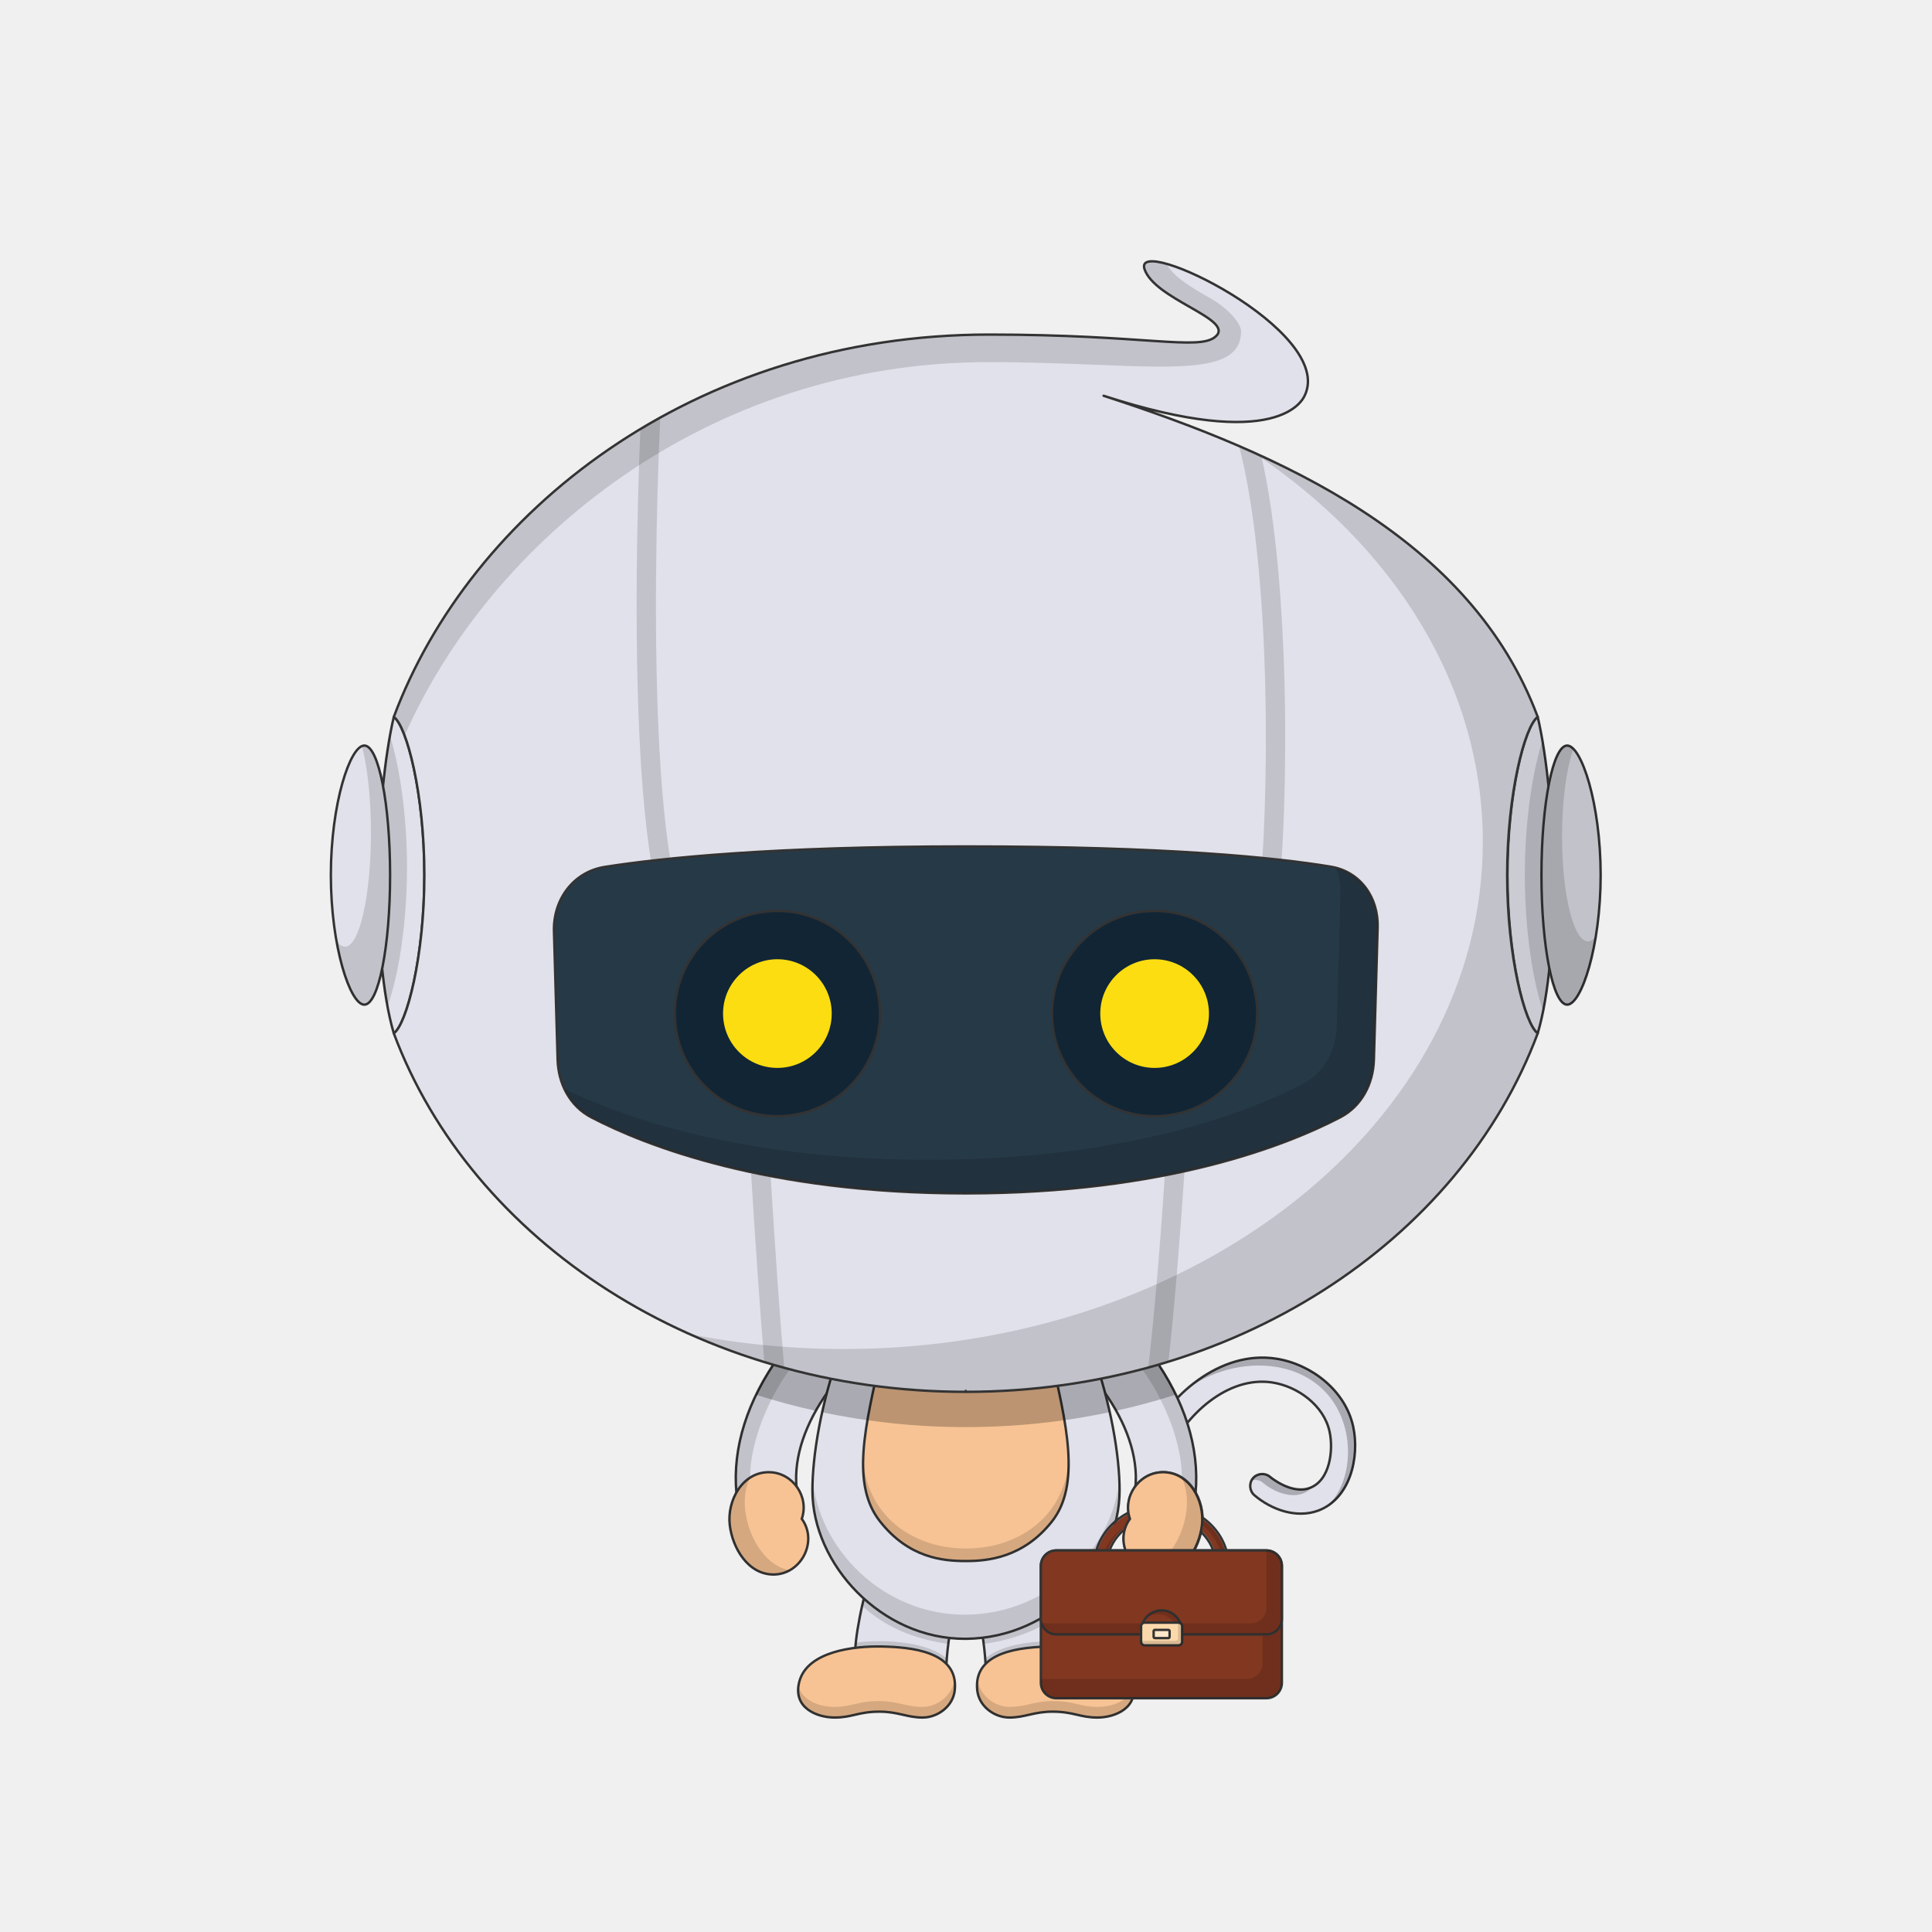
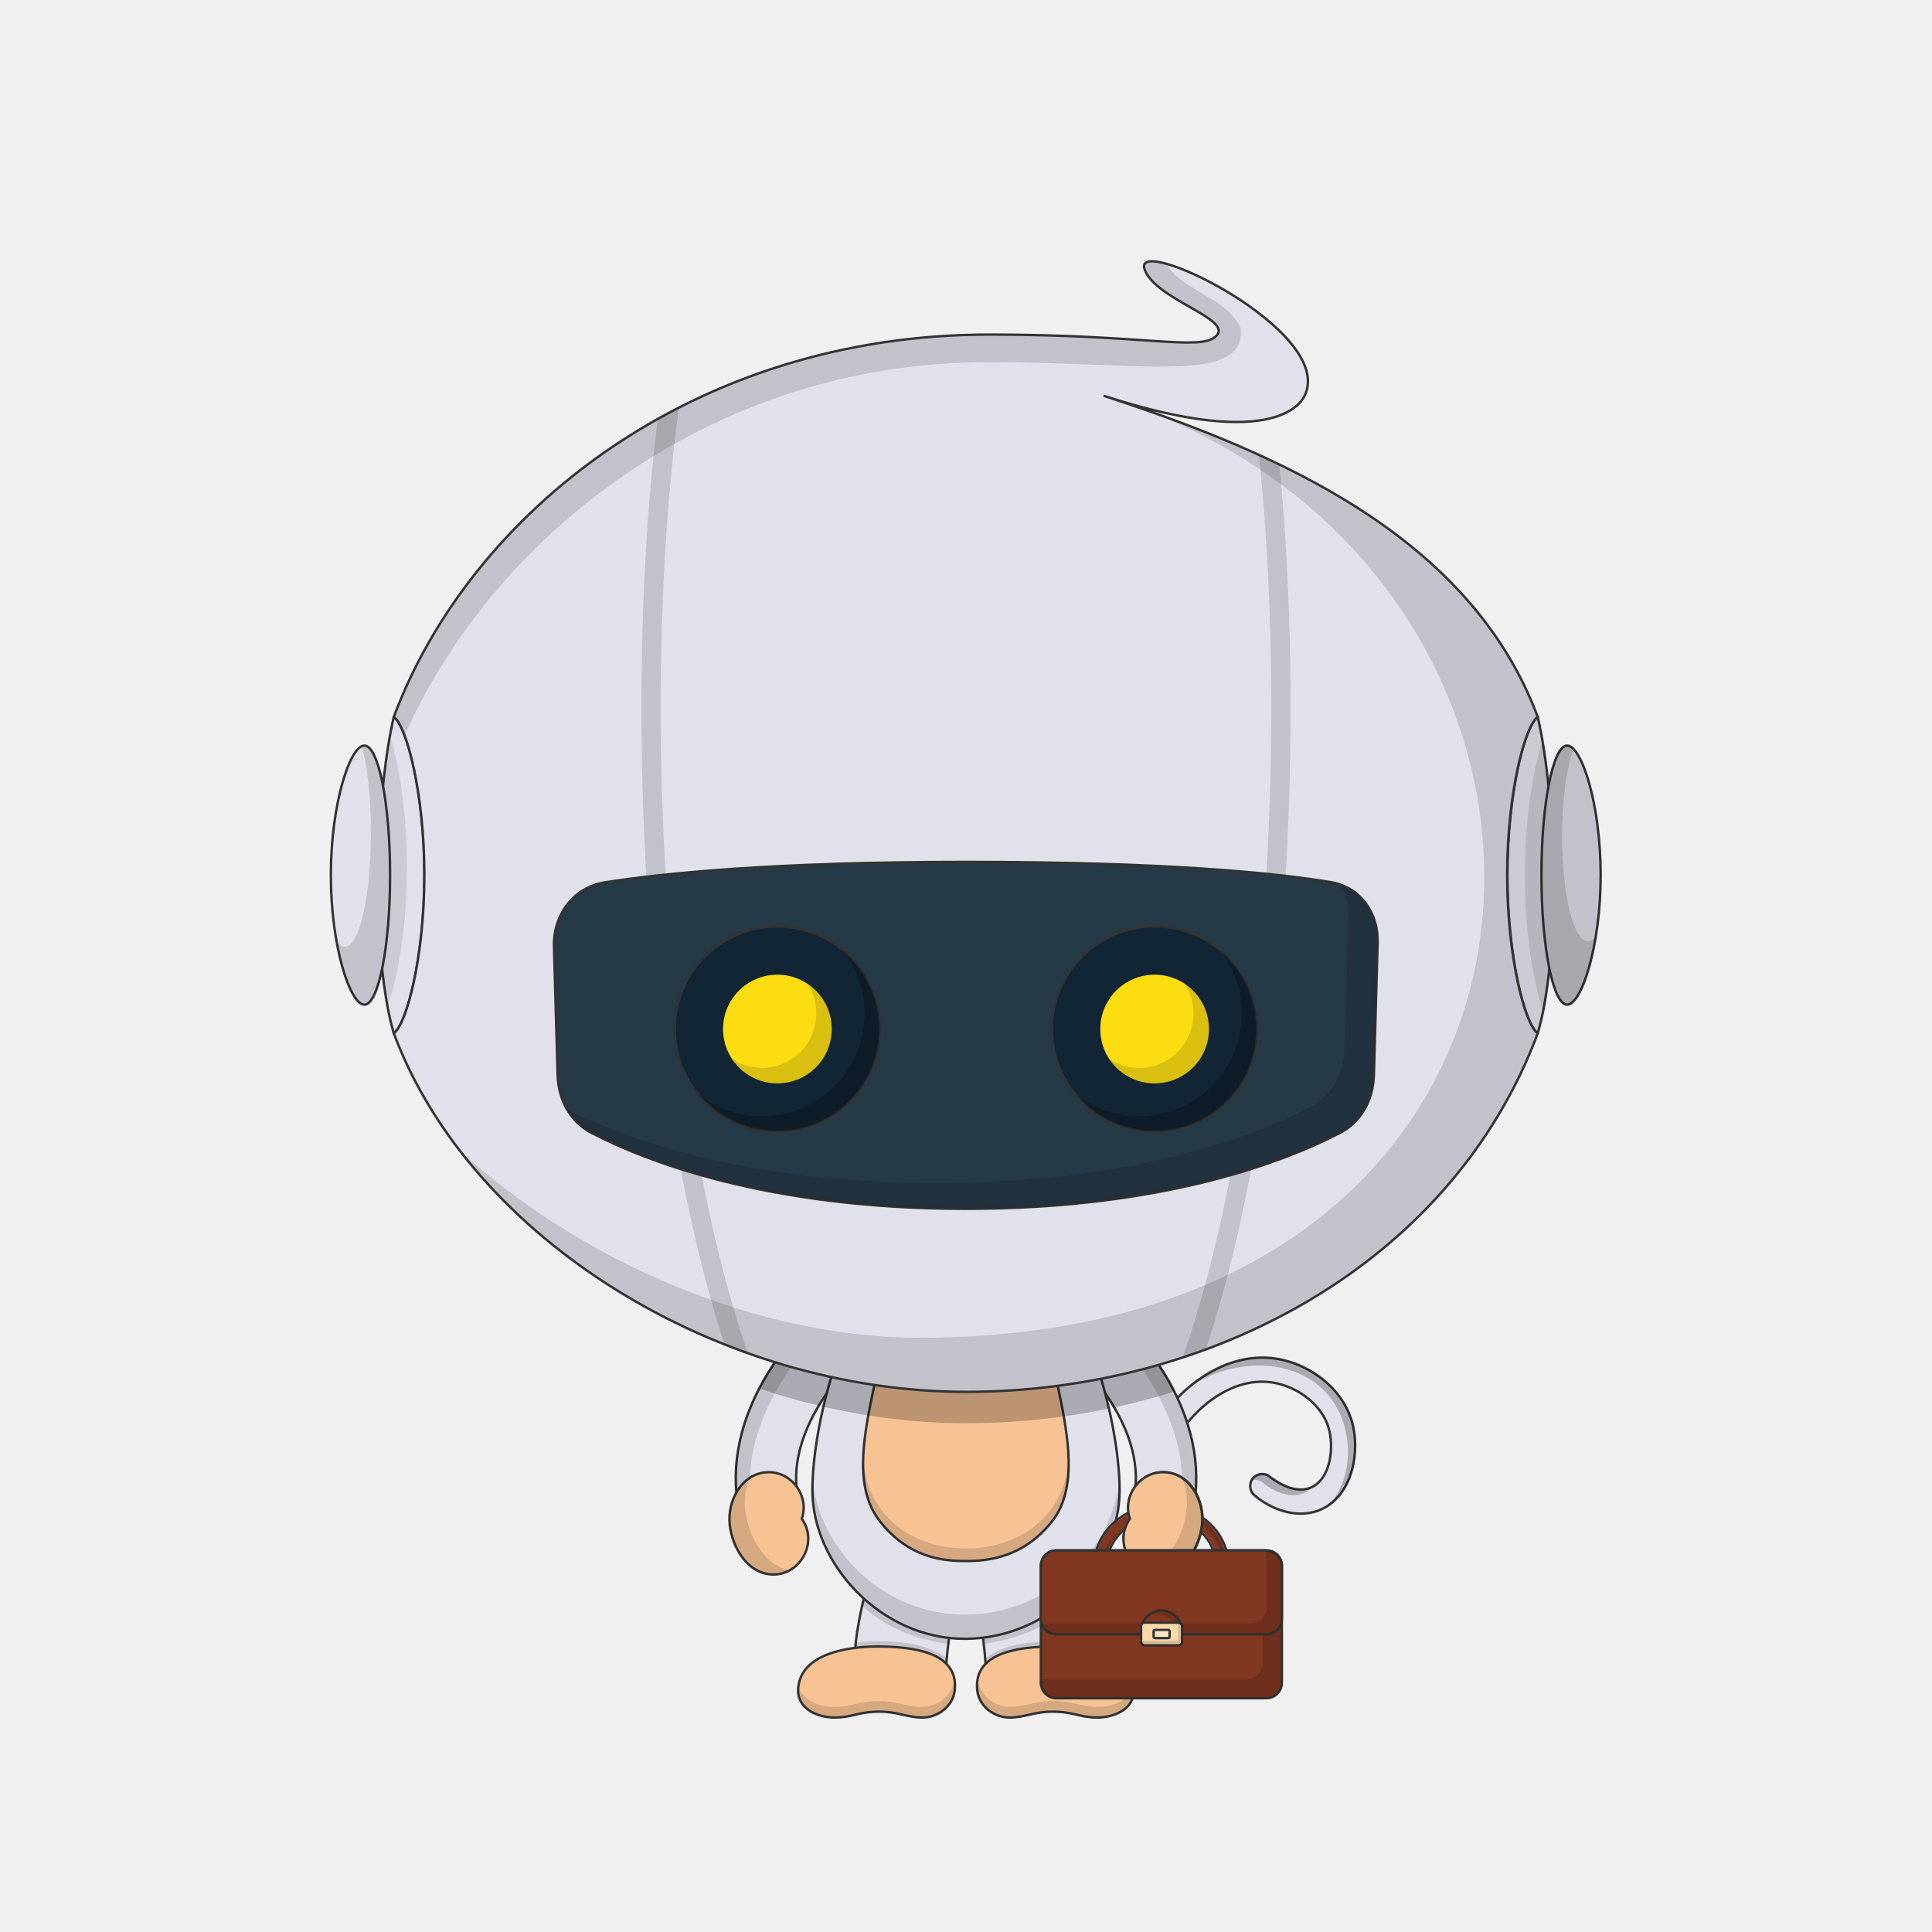
<svg xmlns="http://www.w3.org/2000/svg" width="4000" height="4000" viewBox="0 0 4000 4000" fill="none">
  <path d="M2275.11 3290.64C2224.34 3283.22 2159.95 3258.37 2078.25 3214.64C2066.38 3208.29 2061.59 3192.79 2068 3180.8C2074.35 3168.93 2089.85 3164.14 2101.84 3170.55C2177.29 3210.92 2238.02 3234.67 2282.34 3241.15C2311.27 3245.38 2332.09 3242.15 2344.22 3231.51C2357.83 3219.59 2356.61 3198.51 2353.05 3159.12C2348.88 3113 2343.69 3055.59 2372.83 2989.61C2416.83 2889.89 2526.46 2795.08 2641.92 2812.91C2715.25 2824.27 2785.52 2879.1 2801.65 2953.5C2815.38 3016.86 2795.63 3103.67 2728.12 3127.93C2683.35 3143.93 2632.19 3125.57 2597.28 3095.85C2586.84 3087.17 2585.33 3070.85 2594.22 3060.41C2603.03 3050.07 2619.37 3048.77 2629.7 3057.79C2630.13 3058.15 2673.36 3094.44 2711.19 3080.85C2754.03 3065.47 2760.96 3001.9 2752.75 2964.07C2741 2909.84 2687.15 2870.5 2634.24 2862.3C2541.4 2847.97 2453.44 2930.79 2418.52 3009.79C2394.61 3063.95 2398.96 3112.11 2402.8 3154.6C2406.8 3198.44 2410.51 3239.85 2377.13 3269.1C2349.47 3293.5 2310.06 3295.9 2275.11 3290.64Z" fill="#E0E1EA" stroke="#333333" stroke-width="5" stroke-miterlimit="10" />
  <path d="M2786.65 2965.53C2797.71 3016.55 2787.83 3080.08 2748.83 3117.61C2800.24 3083.91 2813.9 3010.05 2801.65 2953.53C2785.52 2879.12 2715.26 2824.29 2641.92 2812.93C2575.66 2802.7 2510.14 2831.49 2460.38 2873.75C2574.5 2793 2753.67 2813.39 2786.65 2965.53Z" fill="black" fill-opacity="0.24" />
  <path d="M2717.62 3078.06C2690.59 3109.51 2642.03 3093.32 2614.73 3069.83C2611.59 3067.15 2607.83 3065.29 2603.79 3064.42C2599.76 3063.55 2595.57 3063.69 2591.6 3064.83C2595.58 3057.53 2603.24 3052.6 2611.53 3051.93C2618.13 3051.4 2624.68 3053.52 2629.73 3057.82C2651.8 3077.32 2689.57 3092.99 2717.62 3078.06Z" fill="black" fill-opacity="0.24" />
  <path d="M2073.5 3173.5C2077 3170.5 2089 3164.5 2096.5 3168C2103.48 3171.26 2111.84 3175.39 2121.23 3180.03C2170.65 3204.44 2248.7 3243 2305 3243C2355 3243 2359.5 3218 2352.5 3152C2353.35 3155.82 2354.42 3160.03 2355.56 3164.51C2365.18 3202.26 2379.65 3259 2305 3259C2223.5 3259 2096.21 3188.43 2073.5 3173.5Z" fill="black" fill-opacity="0.24" />
  <path d="M1587 3147C1623.5 3147 1652.66 3114.42 1649.04 3078.58C1643.62 3015.06 1667.66 2946.39 1714.99 2880.19C1758.05 2819.94 1804.2 2786.94 1768.7 2748C1733.2 2709.06 1653.14 2751.92 1613.3 2807.5C1547.59 2899.42 1516.11 2996.61 1524.67 3091.18C1527.86 3122.65 1550.5 3147 1587 3147Z" fill="#E0E1EA" stroke="#333333" stroke-width="5" stroke-miterlimit="10" />
  <path d="M1553.09 3059.16C1552.67 2946.89 1642.7 2781.5 1748.2 2735C1618.2 2714 1503.2 2968.5 1525.49 3086.77C1532.7 3075 1545.2 3063.5 1553.09 3059.16Z" fill="black" fill-opacity="0.14" />
  <path d="M1959.37 3446.51C1964.37 3359.43 1986.77 3292.08 2006.54 3239.7C2026.31 3187.32 2048.96 3095 1963.98 3073.68C1842.48 3043.19 1775.67 3327.8 1770.68 3414.62C1767.75 3465.7 1807.5 3524.95 1859.08 3527.91C1906.56 3530.22 1956.53 3496.12 1959.37 3446.51Z" fill="#E0E1EA" stroke="#333333" stroke-width="5" stroke-miterlimit="10" />
  <path d="M1769.48 3414.5C1820.98 3407.5 1917.48 3407.5 1957.98 3448.5C1958.32 3445.41 1959.42 3436.56 1959.64 3433.46C1917.48 3396.5 1821.48 3394 1771.62 3401C1771.36 3404.3 1769.76 3411.13 1769.48 3414.5Z" fill="black" fill-opacity="0.14" />
  <path d="M1785.48 3325C1833.24 3369.29 1894.36 3394.13 1963.48 3403.5C1964.06 3398.49 1965.29 3391.32 1965.98 3386.5C1897.38 3377.62 1837.78 3348.9 1789.98 3305.5C1787.98 3311.5 1786.36 3320.77 1785.48 3325Z" fill="black" fill-opacity="0.14" />
  <path d="M2040.63 3446.51C2035.63 3359.43 2013.23 3292.08 1993.46 3239.7C1973.69 3187.32 1951.04 3095 2036.02 3073.68C2157.52 3043.19 2224.33 3327.8 2229.32 3414.62C2232.25 3465.7 2192.5 3524.95 2140.92 3527.91C2093.44 3530.22 2043.47 3496.12 2040.63 3446.51Z" fill="#E0E1EA" stroke="#333333" stroke-width="5" stroke-miterlimit="10" />
  <path d="M2230.52 3414.5C2179.02 3407.5 2082.52 3407.5 2042.02 3448.5C2041.68 3445.41 2040.58 3436.56 2040.36 3433.46C2082.52 3396.5 2178.52 3394 2228.38 3401C2228.64 3404.3 2230.24 3411.13 2230.52 3414.5Z" fill="black" fill-opacity="0.14" />
  <path d="M2214.52 3325C2166.76 3369.29 2105.64 3394.13 2036.52 3403.5C2035.94 3398.49 2034.71 3391.32 2034.02 3386.5C2102.62 3377.62 2162.22 3348.9 2210.02 3305.5C2212.02 3311.5 2213.64 3320.77 2214.52 3325Z" fill="black" fill-opacity="0.14" />
  <path d="M2413 3147C2376.5 3147 2347.34 3114.42 2350.96 3078.58C2356.38 3015.06 2332.34 2946.39 2285.01 2880.19C2241.95 2819.94 2195.8 2786.94 2231.3 2748C2266.8 2709.06 2346.86 2751.92 2386.7 2807.5C2452.41 2899.42 2483.89 2996.61 2475.33 3091.18C2472.14 3122.65 2449.5 3147 2413 3147Z" fill="#E0E1EA" stroke="#333333" stroke-width="5" stroke-miterlimit="10" />
  <path d="M2446.91 3059.16C2447.33 2946.89 2357.3 2781.5 2251.8 2735C2381.8 2714 2496.8 2968.5 2474.51 3086.77C2467.3 3075 2454.8 3063.5 2446.91 3059.16Z" fill="black" fill-opacity="0.14" />
  <path d="M2000 2548C2154 2548 2220 2683 2260 2794C2300 2905 2318 3014 2318 3086C2318 3238 2179.32 3391.46 2000 3393C1824.47 3394.51 1682 3238 1682 3086C1682 3014 1699.7 2904.5 1740 2794C1780 2683 1846 2548 2000 2548Z" fill="#E0E1EA" stroke="#333333" stroke-width="5" stroke-miterlimit="10" />
  <path d="M2000 3393C1824.33 3394.59 1670 3236 1682 3056C1692 3204 1827.15 3344.48 2000 3343C2172.85 3341.52 2308 3204 2318 3056C2330 3236 2175.67 3391.41 2000 3393Z" fill="black" fill-opacity="0.14" />
  <path d="M2000 2672C2104 2672 2160 2740 2174 2800C2208.49 2947.82 2238 3074 2178 3150C2118 3226 2043.05 3232 2000 3232C1952.45 3232 1882 3226 1822 3150C1762 3074 1789.56 2956.17 1826 2800C1840 2740 1896 2672 2000 2672Z" fill="#F7C394" stroke="#333333" stroke-width="5" stroke-miterlimit="10" />
  <path d="M2000 3232C1864 3232 1776 3138 1787 3016C1791 3131 1883 3206 2000 3206C2117 3206 2209 3131 2213 3016C2224 3138 2136 3232 2000 3232Z" fill="black" fill-opacity="0.14" />
  <path d="M2090 3556C2058 3556 2026.91 3532.4 2023.31 3499.86C2014.19 3417.65 2117.65 3410.18 2173.97 3408.94C2231.07 3407.69 2328 3418.5 2344.99 3481.21C2359.84 3536 2308.5 3556 2272 3556C2235.5 3556 2223 3543.85 2179.02 3543.85C2140.61 3543.85 2122 3556 2090 3556Z" fill="#F7C394" stroke="#333333" stroke-width="5" stroke-miterlimit="10" />
  <path d="M2091 3534C2123 3534 2141.61 3521.85 2180.02 3521.85C2224 3521.85 2236.5 3534 2273 3534C2301.39 3534 2338.75 3521.9 2346.97 3490.74C2353.7 3538.34 2306.3 3556 2272 3556C2235.5 3556 2223 3543.85 2179.02 3543.85C2140.61 3543.85 2122 3556 2090 3556C2047.14 3556 2017 3521.85 2024.09 3475.74C2027.06 3509.2 2058.13 3534 2091 3534Z" fill="black" fill-opacity="0.14" />
  <path d="M1910 3556C1942 3556 1973.09 3532.4 1976.69 3499.86C1985.81 3417.65 1882.35 3410.18 1826.03 3408.94C1768.93 3407.69 1672 3418.5 1655.01 3481.21C1640.16 3536 1691.5 3556 1728 3556C1764.5 3556 1777 3543.85 1820.98 3543.85C1859.39 3543.85 1878 3556 1910 3556Z" fill="#F7C394" stroke="#333333" stroke-width="5" stroke-miterlimit="10" />
  <path d="M1909 3534C1877 3534 1858.39 3521.85 1819.98 3521.85C1776 3521.85 1763.5 3534 1727 3534C1698.61 3534 1661.25 3521.9 1653.03 3490.74C1646.3 3538.34 1693.7 3556 1728 3556C1764.5 3556 1777 3543.85 1820.98 3543.85C1859.39 3543.85 1878 3556 1910 3556C1952.86 3556 1983 3521.85 1975.91 3475.74C1972.94 3509.2 1941.87 3534 1909 3534Z" fill="black" fill-opacity="0.14" />
  <path d="M1601.4 3259.89C1658.22 3259.94 1694.39 3191.78 1659.99 3144.62C1675.9 3099.41 1641.9 3049.23 1593.33 3048.07C1537.33 3046.73 1504.96 3106.57 1510.83 3157.2C1516.31 3204.51 1548.35 3259.85 1601.4 3259.89Z" fill="#F7C394" stroke="#333333" stroke-width="5" stroke-miterlimit="10" />
  <path d="M1510.83 3157.2C1517.61 3215.77 1565.2 3284 1636.2 3251C1567.38 3242.2 1519.2 3125.5 1553.09 3059.16C1547.7 3063 1539.2 3067.5 1525.49 3086.77C1513.2 3108.5 1507.79 3132.97 1510.83 3157.2Z" fill="black" fill-opacity="0.14" />
  <path d="M2398.6 3259.89C2341.78 3259.94 2305.61 3191.78 2340.01 3144.62C2324.09 3099.41 2358.09 3049.23 2406.67 3048.07C2462.67 3046.73 2495.03 3106.57 2489.17 3157.2C2483.69 3204.51 2451.64 3259.85 2398.6 3259.89Z" fill="#F7C394" stroke="#333333" stroke-width="5" stroke-miterlimit="10" />
  <path d="M2489.17 3157.2C2482.39 3215.77 2434.8 3284 2363.8 3251C2432.62 3242.2 2480.8 3125.5 2446.91 3059.16C2452.3 3063 2460.8 3067.5 2474.51 3086.77C2486.8 3108.5 2492.2 3132.97 2489.17 3157.2Z" fill="black" fill-opacity="0.14" />
-   <path fill-rule="evenodd" clip-rule="evenodd" d="M2434.5 2887.38C2421.45 2860.44 2405.47 2833.76 2386.7 2807.5C2349.61 2755.74 2277.63 2715.02 2239.24 2741.1C2197.36 2644.3 2130.07 2548 2000 2548C1869.94 2548 1802.64 2644.3 1760.77 2741.1C1722.38 2715.02 1650.4 2755.74 1613.3 2807.5C1594.47 2833.85 1578.44 2860.63 1565.37 2887.66C1605.61 2900.56 1646.85 2911.71 1688.94 2921.02C1695.69 2908.99 1703.24 2896.99 1711.55 2885.07C1708.1 2898.2 1704.97 2911.16 1702.16 2923.88C1797.43 2943.99 1897.02 2954.66 1999.5 2954.66C1999.5 2954.35 1999.5 2954.05 1999.5 2953.75C1999.5 2953.38 1999.5 2953.01 1999.5 2952.65V2954.66C2102.27 2954.66 2202.12 2943.93 2297.64 2923.71C2294.79 2910.91 2291.64 2897.87 2288.16 2884.65C2296.54 2896.65 2304.15 2908.72 2310.95 2920.83C2353.04 2911.49 2394.26 2900.31 2434.5 2887.38Z" fill="black" fill-opacity="0.24" />
+   <path fill-rule="evenodd" clip-rule="evenodd" d="M2431.39 2881.08C2418.94 2856.28 2404.01 2831.71 2386.7 2807.5C2349.61 2755.74 2277.63 2715.02 2239.24 2741.1C2197.36 2644.3 2130.07 2548 2000 2548C1869.94 2548 1802.64 2644.3 1760.77 2741.1C1722.38 2715.02 1650.4 2755.74 1613.3 2807.5C1597.46 2829.66 1583.61 2852.12 1571.83 2874.78C1612.38 2888.42 1653.6 2900.26 1695.26 2910.17C1700.31 2901.78 1705.74 2893.4 1711.55 2885.07C1709.13 2894.27 1706.87 2903.38 1704.77 2912.4C1801.8 2934.76 1901.13 2946.66 2000 2946.66C2099.72 2946.66 2199.17 2936.4 2295.95 2916.27C2293.56 2905.87 2290.96 2895.31 2288.16 2884.65C2294.95 2894.37 2301.23 2904.14 2306.99 2913.93C2349.04 2904.84 2390.58 2893.88 2431.39 2881.08Z" fill="black" fill-opacity="0.24" />
  <path d="M878.607 1811.83C878.607 1642.4 841.931 1502.82 815.326 1484.25C776.502 1650.5 768 1979 815.326 2139.41C841.931 2120.84 878.607 1981.26 878.607 1811.83Z" fill="#E0E1EA" stroke="#333333" stroke-width="5" stroke-linejoin="round" />
-   <path fill-rule="evenodd" clip-rule="evenodd" d="M807.33 1523.06C826.175 1582.38 842.607 1682.42 842.607 1795.83C842.607 1919.41 823.094 2027.12 802.209 2083.56C772.739 1925.65 779.166 1677.69 807.33 1523.06Z" fill="black" fill-opacity="0.14" />
+   <path fill-rule="evenodd" clip-rule="evenodd" d="M807.33 1523.06C826.175 1582.38 842.607 1682.42 842.607 1795.83C842.607 1919.41 823.094 2027.12 802.209 2083.56C772.739 1925.65 779.166 1677.69 807.33 1523.06Z" fill="black" fill-opacity="0.1" />
  <path d="M3121 1811.83C3121 1642.4 3157.07 1502.82 3183.68 1484.25C3222.5 1650.5 3231 1979 3183.68 2139.41C3157.07 2120.84 3121 1981.26 3121 1811.83Z" fill="#E0E1EA" stroke="#333333" stroke-width="5" stroke-linejoin="round" />
  <path d="M3121 1811.83C3121 1642.4 3157.07 1502.82 3183.68 1484.25C3222.5 1650.5 3231 1979 3183.68 2139.41C3157.07 2120.84 3121 1981.26 3121 1811.83Z" fill="black" fill-opacity="0.1" />
-   <path fill-rule="evenodd" clip-rule="evenodd" d="M3193.56 1533.72C3220.7 1692.33 3225.83 1939.95 3194.83 2093.71C3174.93 2035.87 3157 1931.27 3157 1811.83C3157 1694.94 3174.17 1592.26 3193.56 1533.72Z" fill="black" fill-opacity="0.14" />
+   <path fill-rule="evenodd" clip-rule="evenodd" d="M3193.56 1533.72C3220.7 1692.33 3225.83 1939.95 3194.83 2093.71C3174.93 2035.87 3157 1931.27 3157 1811.83C3157 1694.94 3174.17 1592.26 3193.56 1533.72Z" fill="black" fill-opacity="0.1" />
  <path d="M3191.34 1811.83C3191.34 1959.99 3215.22 2080.09 3244.67 2080.09C3274.12 2080.09 3314 1959.99 3314 1811.83C3314 1663.67 3274.12 1543.56 3244.67 1543.56C3215.22 1543.56 3191.34 1663.67 3191.34 1811.83Z" fill="#E0E1EA" stroke="#333333" stroke-width="5" />
  <path d="M3191.34 1811.83C3191.34 1959.99 3215.22 2080.09 3244.67 2080.09C3274.12 2080.09 3314 1959.99 3314 1811.83C3314 1663.67 3274.12 1543.56 3244.67 1543.56C3215.22 1543.56 3191.34 1663.67 3191.34 1811.83Z" fill="black" fill-opacity="0.14" />
  <path fill-rule="evenodd" clip-rule="evenodd" d="M3287.48 1949C3257.94 1949 3234 1851.62 3234 1731.5C3234 1656.09 3243.44 1589.65 3257.77 1550.63C3253.29 1546.01 3248.87 1543.56 3244.67 1543.56C3215.22 1543.56 3191.34 1663.67 3191.34 1811.83C3191.34 1959.99 3215.22 2080.09 3244.67 2080.09C3264.86 2080.09 3289.96 2023.64 3303.74 1940.39C3298.18 1945.99 3292.67 1949 3287.48 1949Z" fill="black" fill-opacity="0.14" />
-   <path d="M2462.26 634.966C2503.67 658.67 2538.34 678.515 2516.29 697.192C2481.69 726.5 2368.7 692.692 2048 692.692C1435 692.692 973.24 1061.42 815.325 1484.25C841.93 1502.82 878.606 1642.4 878.606 1811.83C878.606 1981.26 841.93 2120.84 815.324 2139.41C976.146 2570.02 1445.52 2881.66 1999.5 2881.66C1999.5 2880.99 1999.5 2880.32 1999.5 2879.65V2881.66C2553.48 2881.66 3022.86 2570.02 3183.68 2139.41C3157.07 2120.84 3120.4 1981.26 3120.4 1811.83C3120.4 1642.4 3157.07 1502.82 3183.68 1484.25C3045.44 1114.11 2654.13 939.506 2284.9 819.39C2646.02 936.603 2696.35 829.281 2701.34 818.782C2765.36 684.802 2342.97 481.192 2369.77 557.702C2380.41 588.115 2424.18 613.172 2462.26 634.966Z" fill="#E0E1EA" />
-   <path fill-rule="evenodd" clip-rule="evenodd" d="M2565.24 923.439C2594.9 1035.46 2611.22 1195.4 2617.64 1359.59C2624.49 1534.8 2619.99 1712.96 2609.07 1839.28L2648.93 1842.72C2660.01 1714.54 2664.51 1534.7 2657.61 1358.03C2651.73 1207.43 2637.51 1057.76 2611.49 944.057C2596.18 937.012 2580.75 930.143 2565.24 923.439ZM2419.06 2819.24C2445.02 2586.89 2464.68 2243.16 2469.99 2100.74L2430.01 2099.26C2424.57 2245.46 2404.07 2601.41 2377.43 2831.36C2391.42 2827.52 2405.3 2823.48 2419.06 2819.24ZM1623.64 2831.92C1605.11 2620.04 1582.71 2228.67 1576.98 2103.09L1537.02 2104.91C1542.61 2227.4 1564.1 2603.88 1582.47 2820.01C1596.08 2824.18 1609.81 2828.15 1623.64 2831.92ZM1325.87 888.245C1322.05 979.651 1319.15 1083.93 1318.31 1190.66C1316.38 1437.3 1325.4 1700.17 1360.55 1847.64L1399.46 1838.36C1365.6 1696.33 1356.37 1438.2 1358.31 1190.97C1359.23 1074.51 1362.6 961.167 1366.93 864.53C1353.05 872.221 1339.36 880.129 1325.87 888.245Z" fill="black" fill-opacity="0.14" />
+   <path d="M2462.26 634.966C2503.67 658.67 2538.34 678.515 2516.29 697.192C2481.69 726.5 2368.7 692.692 2048 692.692C1435 692.692 973.24 1061.42 815.325 1484.25C841.93 1502.82 878.606 1642.4 878.606 1811.83C878.606 1981.26 841.93 2120.84 815.324 2139.41C976.146 2570.02 1494 2881.66 2000 2881.66C2506 2881.66 3005.09 2617.6 3183.68 2139.41C3157.07 2120.84 3120.4 1981.26 3120.4 1811.83C3120.4 1642.4 3157.07 1502.82 3183.68 1484.25C3045.44 1114.11 2654.13 939.506 2284.9 819.39C2646.02 936.603 2696.35 829.281 2701.34 818.782C2765.36 684.802 2342.97 481.192 2369.77 557.702C2380.41 588.115 2424.18 613.172 2462.26 634.966Z" fill="#E0E1EA" />
+   <path fill-rule="evenodd" clip-rule="evenodd" d="M2606.38 941.713C2661.15 1452.26 2636.66 2270.2 2448.67 2810.53C2464.77 2805.25 2480.74 2799.68 2496.58 2793.83C2675.07 2254.81 2699.53 1467.46 2648.67 961.611C2634.67 954.823 2620.58 948.193 2606.38 941.713ZM1548.24 2801.61C1433.16 2465.76 1380.23 2024.6 1369.91 1616.06C1362.52 1323.64 1377 1049.45 1405.59 843.94C1390.9 851.459 1376.4 859.217 1362.12 867.205C1335.65 1072.42 1322.85 1337.2 1329.92 1617.07C1339.98 2015.06 1390.26 2446.36 1500 2783.44C1515.96 2789.78 1532.04 2795.84 1548.24 2801.61Z" fill="black" fill-opacity="0.14" />
+   <path fill-rule="evenodd" clip-rule="evenodd" d="M952.436 2382.9C1205.87 2613.53 1568.7 2769.66 1904 2769.66C3348.58 2769.66 3404.43 1222.13 2347.08 840.104C2697.16 959.672 3053.18 1134.83 3183.68 1484.25C3157.07 1502.82 3120.4 1642.4 3120.4 1811.83C3120.4 1981.26 3157.07 2120.84 3183.68 2139.41C3005.09 2617.6 2506 2881.66 2000 2881.66C1595.62 2881.66 1183.68 2682.63 952.436 2382.9ZM2309.75 827.257C2324.65 831.851 2338.99 836.044 2352.79 839.862C2331.95 833.751 2310.53 827.301 2288.5 820.5C2295.63 822.701 2302.71 824.954 2309.75 827.257Z" fill="black" fill-opacity="0.14" />
  <path d="M807.66 1811.83C807.66 1959.99 783.783 2080.09 754.33 2080.09C724.877 2080.09 685 1959.99 685 1811.83C685 1663.67 724.877 1543.56 754.33 1543.56C783.783 1543.56 807.66 1663.67 807.66 1811.83Z" fill="#E0E1EA" stroke="#333333" stroke-width="5" />
  <path fill-rule="evenodd" clip-rule="evenodd" d="M714.52 1960C744.055 1960 767.998 1854.34 767.998 1724C767.998 1652.24 760.741 1587.96 749.288 1544.68C750.996 1543.94 752.68 1543.56 754.332 1543.56C783.785 1543.56 807.661 1663.67 807.661 1811.83C807.661 1959.99 783.785 2080.09 754.332 2080.09C734.835 2080.09 710.772 2027.47 696.73 1948.91C702.808 1956.11 708.856 1960 714.52 1960Z" fill="black" fill-opacity="0.14" />
  <circle cx="1657.5" cy="2050.5" r="112.5" fill="#FBDD11" />
-   <path fill-rule="evenodd" clip-rule="evenodd" d="M2592.8 935.567C2884.38 1128.17 3069.99 1418.38 3069.99 1743C3069.99 2322.9 2477.67 2793 1746.99 2793C1637.07 2793 1530.27 2782.36 1428.15 2762.3C1599.23 2838.57 1793.52 2881.66 1999.5 2881.66C1999.5 2880.99 1999.5 2880.32 1999.5 2879.65V2881.66C2553.48 2881.66 3022.86 2570.02 3183.68 2139.4C3157.07 2120.84 3120.4 1981.26 3120.4 1811.83C3120.4 1642.39 3157.07 1502.82 3183.68 1484.25C3083.97 1217.26 2852.59 1052.02 2592.8 935.567Z" fill="black" fill-opacity="0.14" />
  <path fill-rule="evenodd" clip-rule="evenodd" d="M2569.5 686C2569.5 670.773 2546.41 640.705 2505 617.001C2469.67 596.776 2429.43 573.743 2415.31 546.228C2382.84 537.105 2363.33 539.311 2369.77 557.702C2380.4 588.115 2424.18 613.172 2462.26 634.966C2503.67 658.67 2538.34 678.515 2516.29 697.192C2497.36 713.231 2454.94 710.367 2367.85 704.487C2295.81 699.622 2193.19 692.692 2048 692.692C1435 692.692 973.24 1061.42 815.324 1484.25C822.385 1489.18 830.156 1502.63 837.762 1522.9C1014.81 1121.6 1461.93 749.692 2046.68 749.692C2128.4 749.692 2202.42 752.634 2267.36 755.215C2457.26 762.763 2569.5 767.224 2569.5 686Z" fill="black" fill-opacity="0.14" />
-   <path d="M2462.26 634.966C2503.67 658.67 2538.34 678.515 2516.29 697.192C2481.69 726.5 2368.7 692.692 2048 692.692C1435 692.692 973.24 1061.42 815.325 1484.25C841.93 1502.82 878.606 1642.4 878.606 1811.83C878.606 1981.26 841.93 2120.84 815.324 2139.41C976.146 2570.02 1445.52 2881.66 1999.5 2881.66C1999.5 2880.99 1999.5 2880.32 1999.5 2879.65V2881.66C2553.48 2881.66 3022.86 2570.02 3183.68 2139.41C3157.07 2120.84 3120.4 1981.26 3120.4 1811.83C3120.4 1642.4 3157.07 1502.82 3183.68 1484.25C3045.44 1114.11 2654.13 939.506 2284.9 819.39C2646.02 936.603 2696.35 829.281 2701.34 818.782C2765.36 684.802 2342.97 481.192 2369.77 557.702C2380.41 588.115 2424.18 613.172 2462.26 634.966Z" stroke="#333333" stroke-width="5" stroke-linejoin="round" />
-   <path fill-rule="evenodd" clip-rule="evenodd" d="M1252.32 1794.84C1187.25 1805.03 1145.08 1862.26 1146.95 1928.09L1154.49 2194.03C1155.91 2243.85 1179.93 2290.17 1224.12 2313.22C1335 2371.04 1585.71 2470.52 1998.69 2470.78V2470.78C1998.96 2470.78 1999.23 2470.78 1999.5 2470.78C1999.77 2470.78 2000.04 2470.78 2000.31 2470.78V2470.78C2413.29 2470.52 2664.01 2371.04 2774.88 2313.22C2819.07 2290.17 2843.1 2243.85 2844.51 2194.03L2852.29 1919.85C2854.04 1858.01 2816.24 1804.48 2755.21 1794.37C2642.94 1775.77 2418.87 1752.51 2000.31 1752.45V1752.45C2000.05 1752.45 1999.79 1752.45 1999.53 1752.45C1999.25 1752.45 1998.97 1752.45 1998.69 1752.45V1752.45C1600.8 1752.51 1371.43 1776.16 1252.32 1794.84Z" fill="#263947" />
-   <path d="M1146.95 1928.09L1144.45 1928.16L1146.95 1928.09ZM1252.32 1794.84L1251.93 1792.37L1251.93 1792.37L1252.32 1794.84ZM1154.49 2194.03L1156.99 2193.96L1156.99 2193.96L1154.49 2194.03ZM1224.12 2313.22L1222.97 2315.43L1222.97 2315.43L1224.12 2313.22ZM1998.69 2470.78H2001.19V2468.28L1998.7 2468.28L1998.69 2470.78ZM1998.69 2470.78H1996.19V2473.28H1998.69V2470.78ZM2000.31 2470.78V2473.28H2002.81V2470.78H2000.31ZM2000.31 2470.78L2000.31 2468.28L1997.81 2468.28V2470.78H2000.31ZM2774.88 2313.22L2776.04 2315.43L2776.04 2315.43L2774.88 2313.22ZM2844.51 2194.03L2842.01 2193.96L2842.01 2193.96L2844.51 2194.03ZM2852.29 1919.85L2849.79 1919.78L2849.79 1919.78L2852.29 1919.85ZM2755.21 1794.37L2755.62 1791.9L2755.62 1791.9L2755.21 1794.37ZM2000.31 1752.45H1997.81V1754.95L2000.31 1754.95L2000.31 1752.45ZM2000.31 1752.45H2002.81V1749.95H2000.31V1752.45ZM1999.53 1752.45L1999.53 1754.95L1999.53 1754.95L1999.53 1752.45ZM1998.69 1752.45V1749.95H1996.19V1752.45H1998.69ZM1998.69 1752.45L1998.69 1754.95L2001.19 1754.95V1752.45H1998.69ZM1149.45 1928.02C1147.61 1863.29 1189.03 1807.29 1252.7 1797.3L1251.93 1792.37C1185.47 1802.78 1142.55 1861.23 1144.45 1928.16L1149.45 1928.02ZM1156.99 2193.96L1149.45 1928.02L1144.45 1928.16L1152 2194.1L1156.99 2193.96ZM1225.28 2311C1182.04 2288.45 1158.39 2243.05 1156.99 2193.96L1152 2194.1C1153.43 2244.65 1177.83 2291.89 1222.97 2315.43L1225.28 2311ZM1998.7 2468.28C1586.13 2468.02 1335.81 2368.64 1225.28 2311L1222.97 2315.43C1334.18 2373.43 1585.29 2473.02 1998.69 2473.28L1998.7 2468.28ZM1996.19 2470.78V2470.78H2001.19V2470.78H1996.19ZM1998.69 2473.28C1998.83 2473.28 1998.96 2473.28 1999.1 2473.28C1999.23 2473.28 1999.37 2473.28 1999.5 2473.28V2468.28C1999.37 2468.28 1999.23 2468.28 1999.1 2468.28C1998.96 2468.28 1998.83 2468.28 1998.69 2468.28V2473.28ZM2000.31 2468.28C2000.18 2468.28 2000.04 2468.28 1999.91 2468.28C1999.77 2468.28 1999.64 2468.28 1999.5 2468.28V2473.28C1999.64 2473.28 1999.77 2473.28 1999.91 2473.28C2000.04 2473.28 2000.18 2473.28 2000.31 2473.28V2468.28ZM1997.81 2470.78V2470.78H2002.81V2470.78H1997.81ZM2000.31 2473.28C2413.71 2473.02 2664.82 2373.43 2776.04 2315.43L2773.72 2311C2663.19 2368.64 2412.87 2468.02 2000.31 2468.28L2000.31 2473.28ZM2776.04 2315.43C2821.18 2291.89 2845.58 2244.65 2847.01 2194.1L2842.01 2193.96C2840.62 2243.05 2816.97 2288.45 2773.72 2311L2776.04 2315.43ZM2847.01 2194.1L2854.79 1919.92L2849.79 1919.78L2842.01 2193.96L2847.01 2194.1ZM2854.79 1919.92C2856.57 1857.03 2818.07 1802.25 2755.62 1791.9L2754.8 1796.84C2814.42 1806.71 2851.51 1859 2849.79 1919.78L2854.79 1919.92ZM2755.62 1791.9C2643.17 1773.27 2418.95 1750.01 2000.31 1749.95L2000.31 1754.95C2418.79 1755.01 2642.71 1778.27 2754.8 1796.84L2755.62 1791.9ZM1997.81 1752.45V1752.45H2002.81V1752.45H1997.81ZM1999.53 1754.95C1999.79 1754.95 2000.05 1754.95 2000.31 1754.95V1749.95C2000.05 1749.95 1999.79 1749.95 1999.53 1749.95L1999.53 1754.95ZM1999.53 1749.95C1999.25 1749.95 1998.97 1749.95 1998.69 1749.95V1754.95C1998.97 1754.95 1999.25 1754.95 1999.53 1754.95L1999.53 1749.95ZM1996.19 1752.45V1752.45H2001.19V1752.45H1996.19ZM1252.7 1797.3C1371.65 1778.66 1600.89 1755.01 1998.69 1754.95L1998.69 1749.95C1600.71 1750.01 1371.2 1773.67 1251.93 1792.37L1252.7 1797.3Z" fill="#333333" />
-   <path fill-rule="evenodd" clip-rule="evenodd" d="M2766.26 1796.73C2820.76 1811.13 2853.94 1861.84 2852.29 1919.85L2844.51 2194.03C2843.1 2243.85 2819.07 2290.17 2774.88 2313.22C2664.01 2371.04 2413.29 2470.52 2000.31 2470.78V2470.78L1999.5 2470.78L1998.7 2470.78V2470.78C1585.71 2470.52 1335 2371.04 1224.13 2313.22C1198.85 2300.03 1180.17 2279.24 1168.54 2254.53C1288.56 2313.1 1533.43 2401.09 1921.79 2401.34V2401.34L1922.6 2401.34L1923.41 2401.34V2401.34C2336.39 2401.08 2587.11 2301.59 2697.98 2243.77C2742.17 2220.72 2766.2 2174.41 2767.61 2124.59L2775.39 1850.41C2775.93 1831.39 2772.73 1813.16 2766.26 1796.73Z" fill="black" fill-opacity="0.14" />
-   <circle r="212.5" transform="matrix(-1 0 0 1 2390.5 2098.5)" fill="#112535" stroke="#333333" stroke-width="5" />
-   <circle r="112.5" transform="matrix(-1 0 0 1 2390.5 2098.5)" fill="#FBDD11" />
-   <circle cx="1609.5" cy="2098.5" r="212.5" fill="#112535" stroke="#333333" stroke-width="5" />
-   <circle cx="1609.5" cy="2098.5" r="112.5" fill="#FBDD11" />
-   <mask id="path-49-outside-1" maskUnits="userSpaceOnUse" x="2263.55" y="3113" width="282" height="110" fill="black">
+   <path fill-rule="evenodd" clip-rule="evenodd" d="M1252.32 1826.84C1187.25 1837.03 1145.08 1894.26 1146.95 1960.09L1154.49 2226.03C1155.91 2275.85 1179.93 2322.17 1224.12 2345.22C1335 2403.04 1585.71 2502.52 1998.69 2502.78V2502.78C1998.96 2502.78 1999.23 2502.78 1999.5 2502.78C1999.77 2502.78 2000.04 2502.78 2000.31 2502.78V2502.78C2413.29 2502.52 2664.01 2403.04 2774.88 2345.22C2819.07 2322.17 2843.1 2275.85 2844.51 2226.03L2852.29 1951.85C2854.04 1890.01 2816.24 1836.48 2755.21 1826.37C2642.94 1807.77 2418.87 1784.51 2000.31 1784.45V1784.45C2000.05 1784.45 1999.79 1784.45 1999.53 1784.45C1999.25 1784.45 1998.97 1784.45 1998.69 1784.45V1784.45C1600.8 1784.51 1371.43 1808.16 1252.32 1826.84Z" fill="#263947" />
+   <path d="M1146.95 1960.09L1144.45 1960.16L1146.95 1960.09ZM1252.32 1826.84L1251.93 1824.37L1251.93 1824.37L1252.32 1826.84ZM1154.49 2226.03L1156.99 2225.96L1156.99 2225.96L1154.49 2226.03ZM1224.12 2345.22L1222.97 2347.43L1222.97 2347.43L1224.12 2345.22ZM1998.69 2502.78H2001.19V2500.28L1998.7 2500.28L1998.69 2502.78ZM1998.69 2502.78H1996.19V2505.28H1998.69V2502.78ZM2000.31 2502.78V2505.28H2002.81V2502.78H2000.31ZM2000.31 2502.78L2000.31 2500.28L1997.81 2500.28V2502.78H2000.31ZM2774.88 2345.22L2776.04 2347.43L2776.04 2347.43L2774.88 2345.22ZM2844.51 2226.03L2842.01 2225.96L2842.01 2225.96L2844.51 2226.03ZM2852.29 1951.85L2849.79 1951.78L2849.79 1951.78L2852.29 1951.85ZM2755.21 1826.37L2755.62 1823.9L2755.62 1823.9L2755.21 1826.37ZM2000.31 1784.45H1997.81V1786.95L2000.31 1786.95L2000.31 1784.45ZM2000.31 1784.45H2002.81V1781.95H2000.31V1784.45ZM1999.53 1784.45L1999.53 1786.95L1999.53 1786.95L1999.53 1784.45ZM1998.69 1784.45V1781.95H1996.19V1784.45H1998.69ZM1998.69 1784.45L1998.69 1786.95L2001.19 1786.95V1784.45H1998.69ZM1149.45 1960.02C1147.61 1895.29 1189.03 1839.29 1252.7 1829.3L1251.93 1824.37C1185.47 1834.78 1142.55 1893.23 1144.45 1960.16L1149.45 1960.02ZM1156.99 2225.96L1149.45 1960.02L1144.45 1960.16L1152 2226.1L1156.99 2225.96ZM1225.28 2343C1182.04 2320.45 1158.39 2275.05 1156.99 2225.96L1152 2226.1C1153.43 2276.65 1177.83 2323.89 1222.97 2347.43L1225.28 2343ZM1998.7 2500.28C1586.13 2500.02 1335.81 2400.64 1225.28 2343L1222.97 2347.43C1334.18 2405.43 1585.29 2505.02 1998.69 2505.28L1998.7 2500.28ZM1996.19 2502.78V2502.78H2001.19V2502.78H1996.19ZM1998.69 2505.28C1998.83 2505.28 1998.96 2505.28 1999.1 2505.28C1999.23 2505.28 1999.37 2505.28 1999.5 2505.28V2500.28C1999.37 2500.28 1999.23 2500.28 1999.1 2500.28C1998.96 2500.28 1998.83 2500.28 1998.69 2500.28V2505.28ZM2000.31 2500.28C2000.18 2500.28 2000.04 2500.28 1999.91 2500.28C1999.77 2500.28 1999.64 2500.28 1999.5 2500.28V2505.28C1999.64 2505.28 1999.77 2505.28 1999.91 2505.28C2000.04 2505.28 2000.18 2505.28 2000.31 2505.28V2500.28ZM1997.81 2502.78V2502.78H2002.81V2502.78H1997.81ZM2000.31 2505.28C2413.71 2505.02 2664.82 2405.43 2776.04 2347.43L2773.72 2343C2663.19 2400.64 2412.87 2500.02 2000.31 2500.28L2000.31 2505.28ZM2776.04 2347.43C2821.18 2323.89 2845.58 2276.65 2847.01 2226.1L2842.01 2225.96C2840.62 2275.05 2816.97 2320.45 2773.72 2343L2776.04 2347.43ZM2847.01 2226.1L2854.79 1951.92L2849.79 1951.78L2842.01 2225.96L2847.01 2226.1ZM2854.79 1951.92C2856.57 1889.03 2818.07 1834.25 2755.62 1823.9L2754.8 1828.84C2814.42 1838.71 2851.51 1891 2849.79 1951.78L2854.79 1951.92ZM2755.62 1823.9C2643.17 1805.27 2418.95 1782.01 2000.31 1781.95L2000.31 1786.95C2418.79 1787.01 2642.71 1810.27 2754.8 1828.84L2755.62 1823.9ZM1997.81 1784.45V1784.45H2002.81V1784.45H1997.81ZM1999.53 1786.95C1999.79 1786.95 2000.05 1786.95 2000.31 1786.95V1781.95C2000.05 1781.95 1999.79 1781.95 1999.53 1781.95L1999.53 1786.95ZM1999.53 1781.95C1999.25 1781.95 1998.97 1781.95 1998.69 1781.95V1786.95C1998.97 1786.95 1999.25 1786.95 1999.53 1786.95L1999.53 1781.95ZM1996.19 1784.45V1784.45H2001.19V1784.45H1996.19ZM1252.7 1829.3C1371.65 1810.66 1600.89 1787.01 1998.69 1786.95L1998.69 1781.95C1600.71 1782.01 1371.2 1805.67 1251.93 1824.37L1252.7 1829.3Z" fill="#333333" />
+   <path fill-rule="evenodd" clip-rule="evenodd" d="M2776.34 1831.89C2824.82 1849.57 2853.83 1897.51 2852.29 1951.85L2844.51 2226.03C2843.1 2275.85 2819.07 2322.17 2774.88 2345.22C2664.01 2403.04 2413.29 2502.52 2000.31 2502.78V2502.78L1999.5 2502.78L1998.7 2502.78V2502.78C1585.71 2502.52 1335 2403.04 1224.13 2345.22C1202.67 2334.03 1185.96 2317.35 1174.29 2297.44C1290.3 2355.86 1538.02 2449.08 1937.79 2449.34V2449.34L1938.6 2449.34L1939.41 2449.34V2449.34C2352.39 2449.08 2603.11 2349.59 2713.98 2291.77C2758.17 2268.72 2782.2 2222.41 2783.61 2172.59L2791.39 1898.41C2792.07 1874.28 2786.73 1851.41 2776.34 1831.89Z" fill="black" fill-opacity="0.14" />
+   <circle r="212.5" transform="matrix(-1 0 0 1 2390.5 2130.5)" fill="#112535" stroke="#333333" stroke-width="5" />
+   <path fill-rule="evenodd" clip-rule="evenodd" d="M2225.09 2263.91C2261.56 2293.36 2307.97 2311 2358.5 2311C2475.86 2311 2571 2215.86 2571 2098.5C2571 2047.97 2553.36 2001.56 2523.91 1965.09C2572.15 2004.04 2603 2063.67 2603 2130.5C2603 2247.86 2507.86 2343 2390.5 2343C2323.67 2343 2264.04 2312.15 2225.09 2263.91Z" fill="black" fill-opacity="0.24" />
+   <circle r="112.5" transform="matrix(-1 0 0 1 2390.5 2130.5)" fill="#FBDD11" />
+   <path fill-rule="evenodd" clip-rule="evenodd" d="M2296.57 2192.43C2314.33 2204.17 2335.62 2211 2358.5 2211C2420.63 2211 2471 2160.63 2471 2098.5C2471 2075.62 2464.17 2054.33 2452.43 2036.57C2482.9 2056.7 2503 2091.25 2503 2130.5C2503 2192.63 2452.63 2243 2390.5 2243C2351.25 2243 2316.7 2222.9 2296.57 2192.43Z" fill="black" fill-opacity="0.14" />
+   <circle cx="1609.5" cy="2130.5" r="212.5" fill="#112535" stroke="#333333" stroke-width="5" />
+   <path fill-rule="evenodd" clip-rule="evenodd" d="M1577.5 2311C1694.86 2311 1790 2215.86 1790 2098.5C1790 2047.97 1772.36 2001.56 1742.91 1965.09C1791.15 2004.04 1822 2063.67 1822 2130.5C1822 2247.86 1726.86 2343 1609.5 2343C1542.67 2343 1483.04 2312.15 1444.09 2263.91C1480.56 2293.36 1526.97 2311 1577.5 2311Z" fill="black" fill-opacity="0.24" />
+   <circle cx="1609.5" cy="2130.5" r="112.5" fill="#FBDD11" />
+   <path fill-rule="evenodd" clip-rule="evenodd" d="M1577.5 2211C1639.63 2211 1690 2160.63 1690 2098.5C1690 2075.62 1683.17 2054.33 1671.43 2036.57C1701.9 2056.7 1722 2091.25 1722 2130.5C1722 2192.63 1671.63 2243 1609.5 2243C1570.25 2243 1535.7 2222.9 1515.57 2192.43C1533.33 2204.17 1554.62 2211 1577.5 2211Z" fill="black" fill-opacity="0.14" />
+   <path d="M2462.26 634.966C2503.67 658.67 2538.34 678.515 2516.29 697.192C2481.69 726.5 2368.7 692.692 2048 692.692C1435 692.692 973.24 1061.42 815.325 1484.25C841.93 1502.82 878.606 1642.4 878.606 1811.83C878.606 1981.26 841.93 2120.84 815.324 2139.41C976.146 2570.02 1494 2881.66 2000 2881.66C2506 2881.66 3005.09 2617.6 3183.68 2139.41C3157.07 2120.84 3120.4 1981.26 3120.4 1811.83C3120.4 1642.4 3157.07 1502.82 3183.68 1484.25C3045.44 1114.11 2654.13 939.506 2284.9 819.39C2646.02 936.603 2696.35 829.281 2701.34 818.782C2765.36 684.802 2342.97 481.192 2369.77 557.702C2380.41 588.115 2424.18 613.172 2462.26 634.966Z" stroke="#333333" stroke-width="5" />
+   <mask id="path-53-outside-1" maskUnits="userSpaceOnUse" x="2263.55" y="3113" width="282" height="110" fill="black">
    <rect fill="white" x="2263.55" y="3113" width="282" height="110" />
    <path fill-rule="evenodd" clip-rule="evenodd" d="M2270.55 3218C2282.86 3161 2338.15 3118 2404.5 3118C2470.85 3118 2526.14 3161 2538.44 3218H2516.97C2505.03 3171.58 2459.2 3137 2404.5 3137C2349.79 3137 2303.97 3171.58 2292.03 3218H2270.55Z" />
  </mask>
  <path fill-rule="evenodd" clip-rule="evenodd" d="M2270.55 3218C2282.86 3161 2338.15 3118 2404.5 3118C2470.85 3118 2526.14 3161 2538.44 3218H2516.97C2505.03 3171.58 2459.2 3137 2404.5 3137C2349.79 3137 2303.97 3171.58 2292.03 3218H2270.55Z" fill="#813720" />
-   <path d="M2270.55 3218L2265.67 3216.94L2264.36 3223H2270.55V3218ZM2538.44 3218V3223H2544.64L2543.33 3216.94L2538.44 3218ZM2516.97 3218L2512.12 3219.25L2513.09 3223H2516.97V3218ZM2292.03 3218V3223H2295.91L2296.87 3219.25L2292.03 3218ZM2404.5 3113C2336.07 3113 2278.52 3157.38 2265.67 3216.94L2275.44 3219.06C2287.19 3164.62 2340.23 3123 2404.5 3123V3113ZM2543.33 3216.94C2530.47 3157.38 2472.92 3113 2404.5 3113V3123C2468.77 3123 2521.8 3164.62 2533.56 3219.06L2543.33 3216.94ZM2516.97 3223H2538.44V3213H2516.97V3223ZM2521.81 3216.75C2509.24 3167.89 2461.24 3132 2404.5 3132V3142C2457.17 3142 2500.81 3175.26 2512.12 3219.25L2521.81 3216.75ZM2404.5 3132C2347.76 3132 2299.75 3167.89 2287.19 3216.75L2296.87 3219.25C2308.18 3175.26 2351.83 3142 2404.5 3142V3132ZM2270.55 3223H2292.03V3213H2270.55V3223Z" fill="#333333" mask="url(#path-49-outside-1)" />
+   <path d="M2270.55 3218L2265.67 3216.94L2264.36 3223H2270.55V3218ZM2538.44 3218V3223H2544.64L2543.33 3216.94L2538.44 3218ZM2516.97 3218L2512.12 3219.25L2513.09 3223H2516.97V3218ZM2292.03 3218V3223H2295.91L2296.87 3219.25L2292.03 3218ZM2404.5 3113C2336.07 3113 2278.52 3157.38 2265.67 3216.94L2275.44 3219.06C2287.19 3164.62 2340.23 3123 2404.5 3123V3113ZM2543.33 3216.94C2530.47 3157.38 2472.92 3113 2404.5 3113V3123C2468.77 3123 2521.8 3164.62 2533.56 3219.06L2543.33 3216.94ZM2516.97 3223H2538.44V3213H2516.97V3223ZM2521.81 3216.75C2509.24 3167.89 2461.24 3132 2404.5 3132V3142C2457.17 3142 2500.81 3175.26 2512.12 3219.25L2521.81 3216.75ZM2404.5 3132C2347.76 3132 2299.75 3167.89 2287.19 3216.75L2296.87 3219.25C2308.18 3175.26 2351.83 3142 2404.5 3142V3132ZM2270.55 3223H2292.03V3213H2270.55V3223Z" fill="#333333" mask="url(#path-53-outside-1)" />
  <path fill-rule="evenodd" clip-rule="evenodd" d="M2328.93 3138.72C2348.63 3128.71 2371.33 3123 2395.5 3123C2459.89 3123 2513.87 3163.51 2528.24 3218H2538.44C2526.14 3161 2470.84 3118 2404.5 3118C2376.55 3118 2350.57 3125.63 2328.93 3138.72ZM2339.92 3154.93C2313.26 3168.26 2293.01 3190.89 2284.46 3218H2292.03C2298.75 3191.88 2316.19 3169.5 2339.92 3154.93Z" fill="black" fill-opacity="0.14" />
  <path d="M2398 3259.89C2341.19 3259.94 2305.02 3191.78 2339.41 3144.62C2323.5 3099.41 2357.5 3049.23 2406.07 3048.07C2462.07 3046.73 2494.44 3106.57 2488.57 3157.2C2483.09 3204.51 2451.05 3259.85 2398 3259.89Z" fill="#F7C394" stroke="#333333" stroke-width="5" stroke-miterlimit="10" />
  <path d="M2488.57 3157.2C2481.79 3215.77 2434.2 3284 2363.2 3251C2432.03 3242.2 2480.2 3125.5 2446.31 3059.16C2451.7 3063 2460.2 3067.5 2473.91 3086.77C2486.2 3108.5 2491.61 3132.97 2488.57 3157.2Z" fill="black" fill-opacity="0.14" />
  <rect x="2155" y="3210" width="499" height="306" rx="32" fill="#813720" stroke="#333333" stroke-width="5" />
  <path fill-rule="evenodd" clip-rule="evenodd" d="M2155 3476V3484C2155 3501.67 2169.33 3516 2187 3516H2622C2639.67 3516 2654 3501.67 2654 3484V3242C2654 3224.33 2639.67 3210 2622 3210H2614V3444C2614 3461.67 2599.67 3476 2582 3476H2155Z" fill="black" fill-opacity="0.14" />
  <path d="M2155 3242C2155 3224.33 2169.33 3210 2187 3210H2622C2639.67 3210 2654 3224.33 2654 3242V3352C2654 3369.67 2639.67 3384 2622 3384H2187C2169.33 3384 2155 3369.67 2155 3352V3242Z" fill="#813720" stroke="#333333" stroke-width="5" />
  <path fill-rule="evenodd" clip-rule="evenodd" d="M2156.28 3361C2160.17 3374.29 2172.45 3384 2187 3384H2622C2639.67 3384 2654 3369.67 2654 3352V3242C2654 3224.33 2639.67 3210 2622 3210H2620.72C2621.55 3212.85 2622 3215.87 2622 3219V3329C2622 3346.67 2607.67 3361 2590 3361H2156.28Z" fill="black" fill-opacity="0.14" />
  <path d="M2363 3376C2363 3352.8 2381.8 3334 2405 3334V3334C2428.2 3334 2447 3352.8 2447 3376V3393H2363V3376Z" fill="#813720" stroke="#333333" stroke-width="5" />
  <path fill-rule="evenodd" clip-rule="evenodd" d="M2371.57 3350.57C2378.63 3345.19 2387.44 3342 2397 3342C2420.2 3342 2439 3360.8 2439 3384V3393H2447V3376C2447 3352.8 2428.2 3334 2405 3334C2391.36 3334 2379.24 3340.5 2371.57 3350.57Z" fill="black" fill-opacity="0.14" />
  <rect x="2362.5" y="3359.5" width="85" height="47" rx="7.5" fill="#FCD9AB" stroke="#333333" stroke-width="5" />
  <path fill-rule="evenodd" clip-rule="evenodd" d="M2360 3397V3399C2360 3404.52 2364.48 3409 2370 3409H2440C2445.52 3409 2450 3404.52 2450 3399V3367C2450 3361.48 2445.52 3357 2440 3357H2439V3392C2439 3394.76 2436.76 3397 2434 3397H2360Z" fill="black" fill-opacity="0.14" />
  <rect x="2388.5" y="3374.5" width="33" height="17" rx="2.5" fill="#FFE7C8" stroke="#333333" stroke-width="5" />
</svg>
